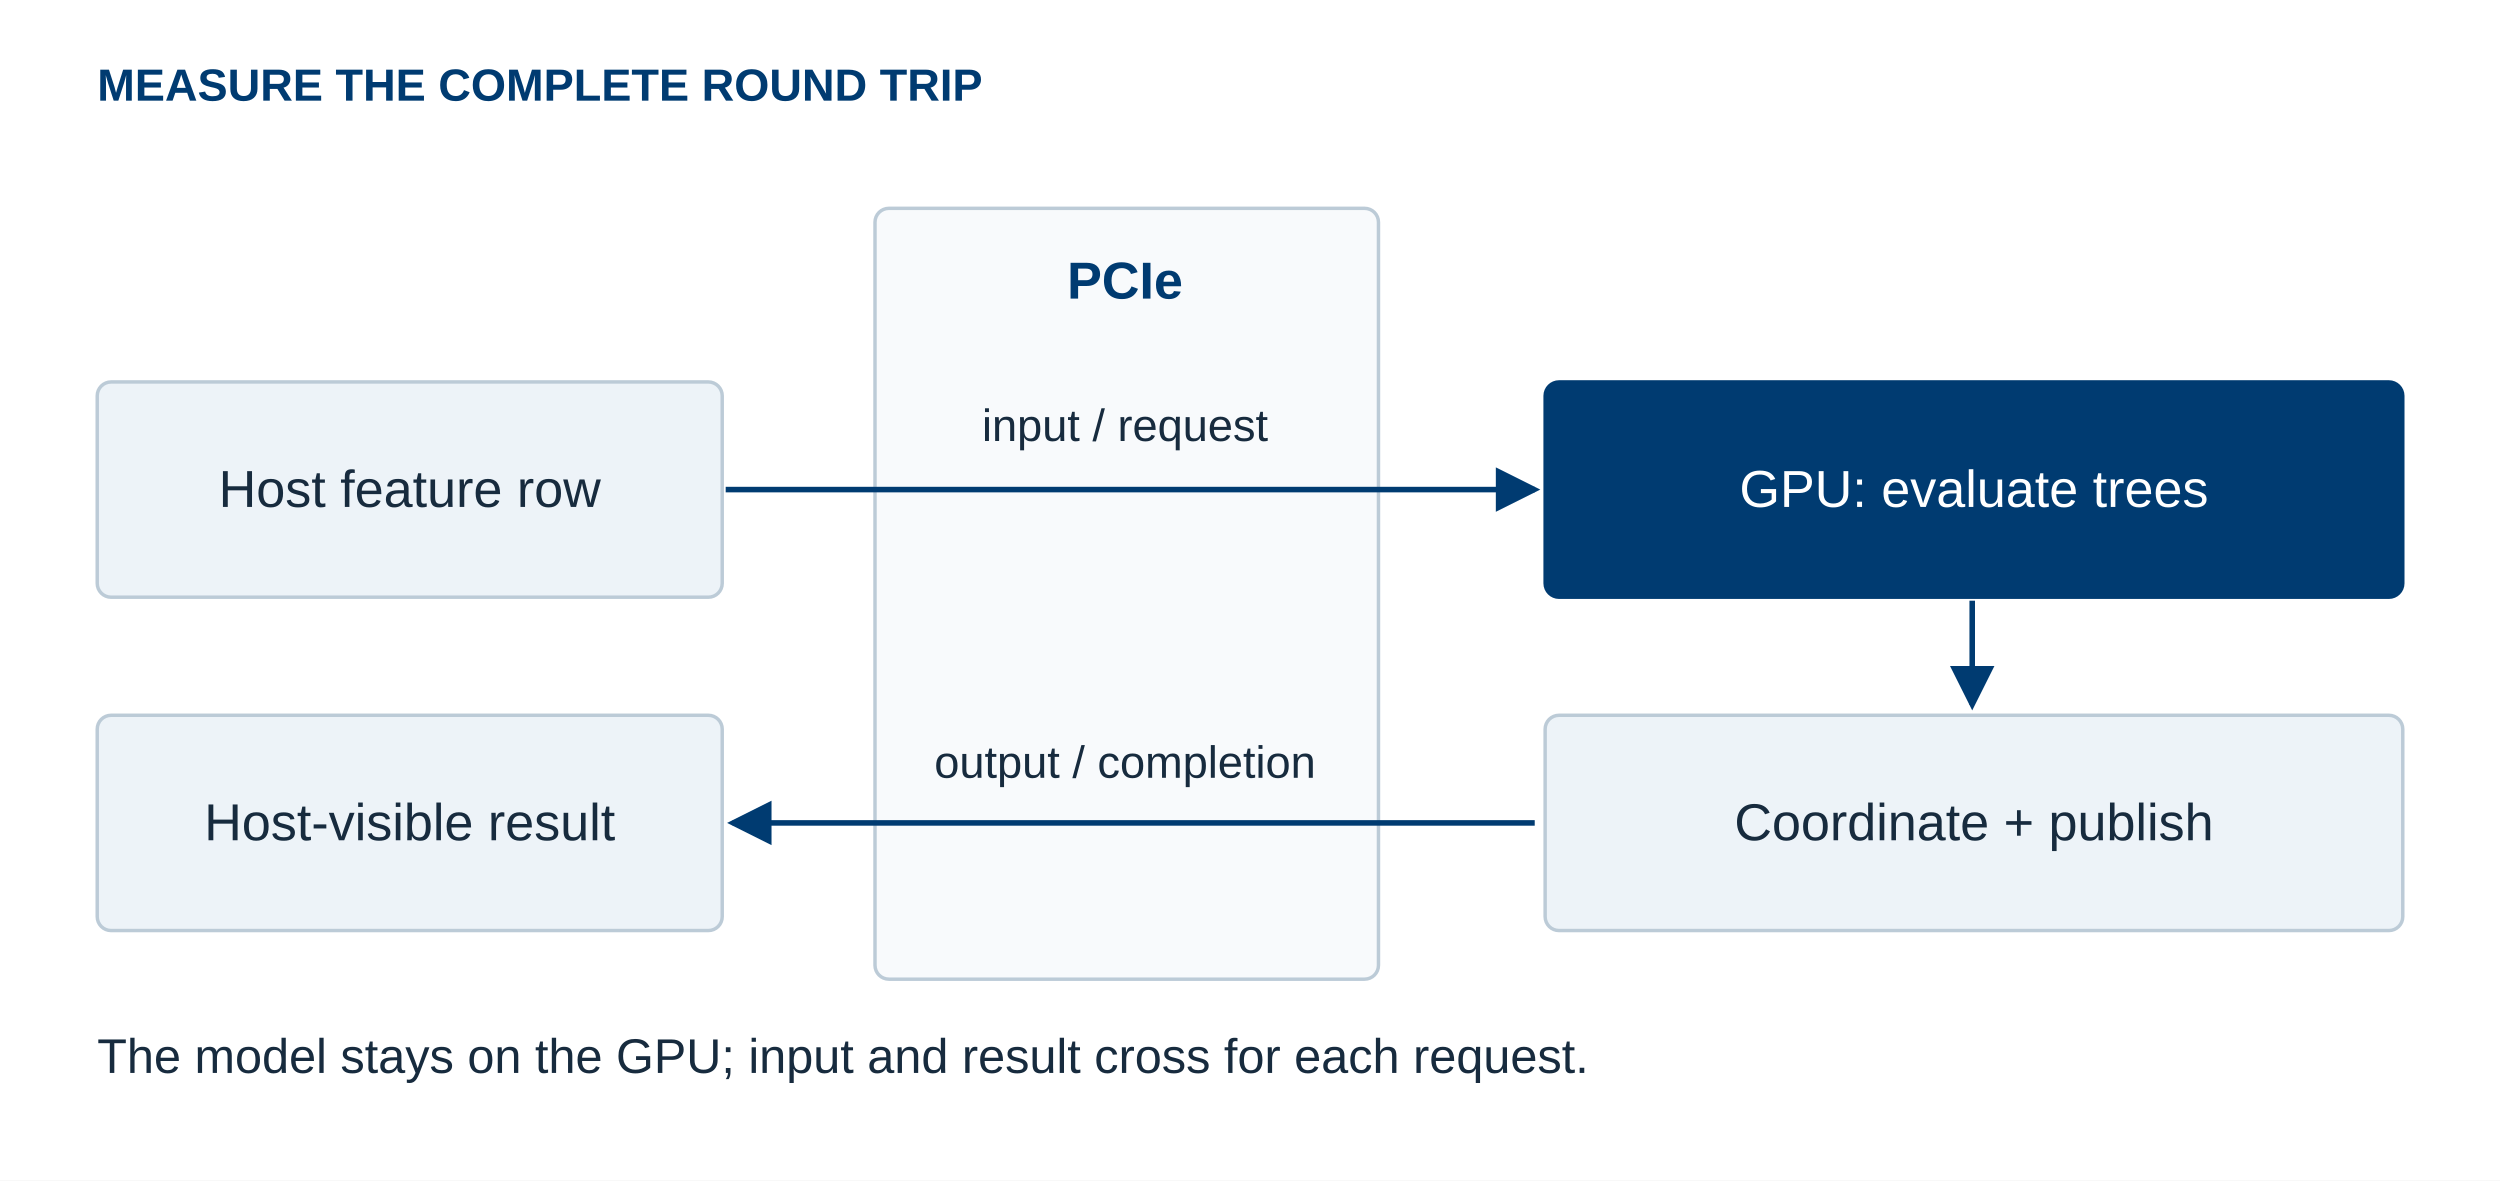
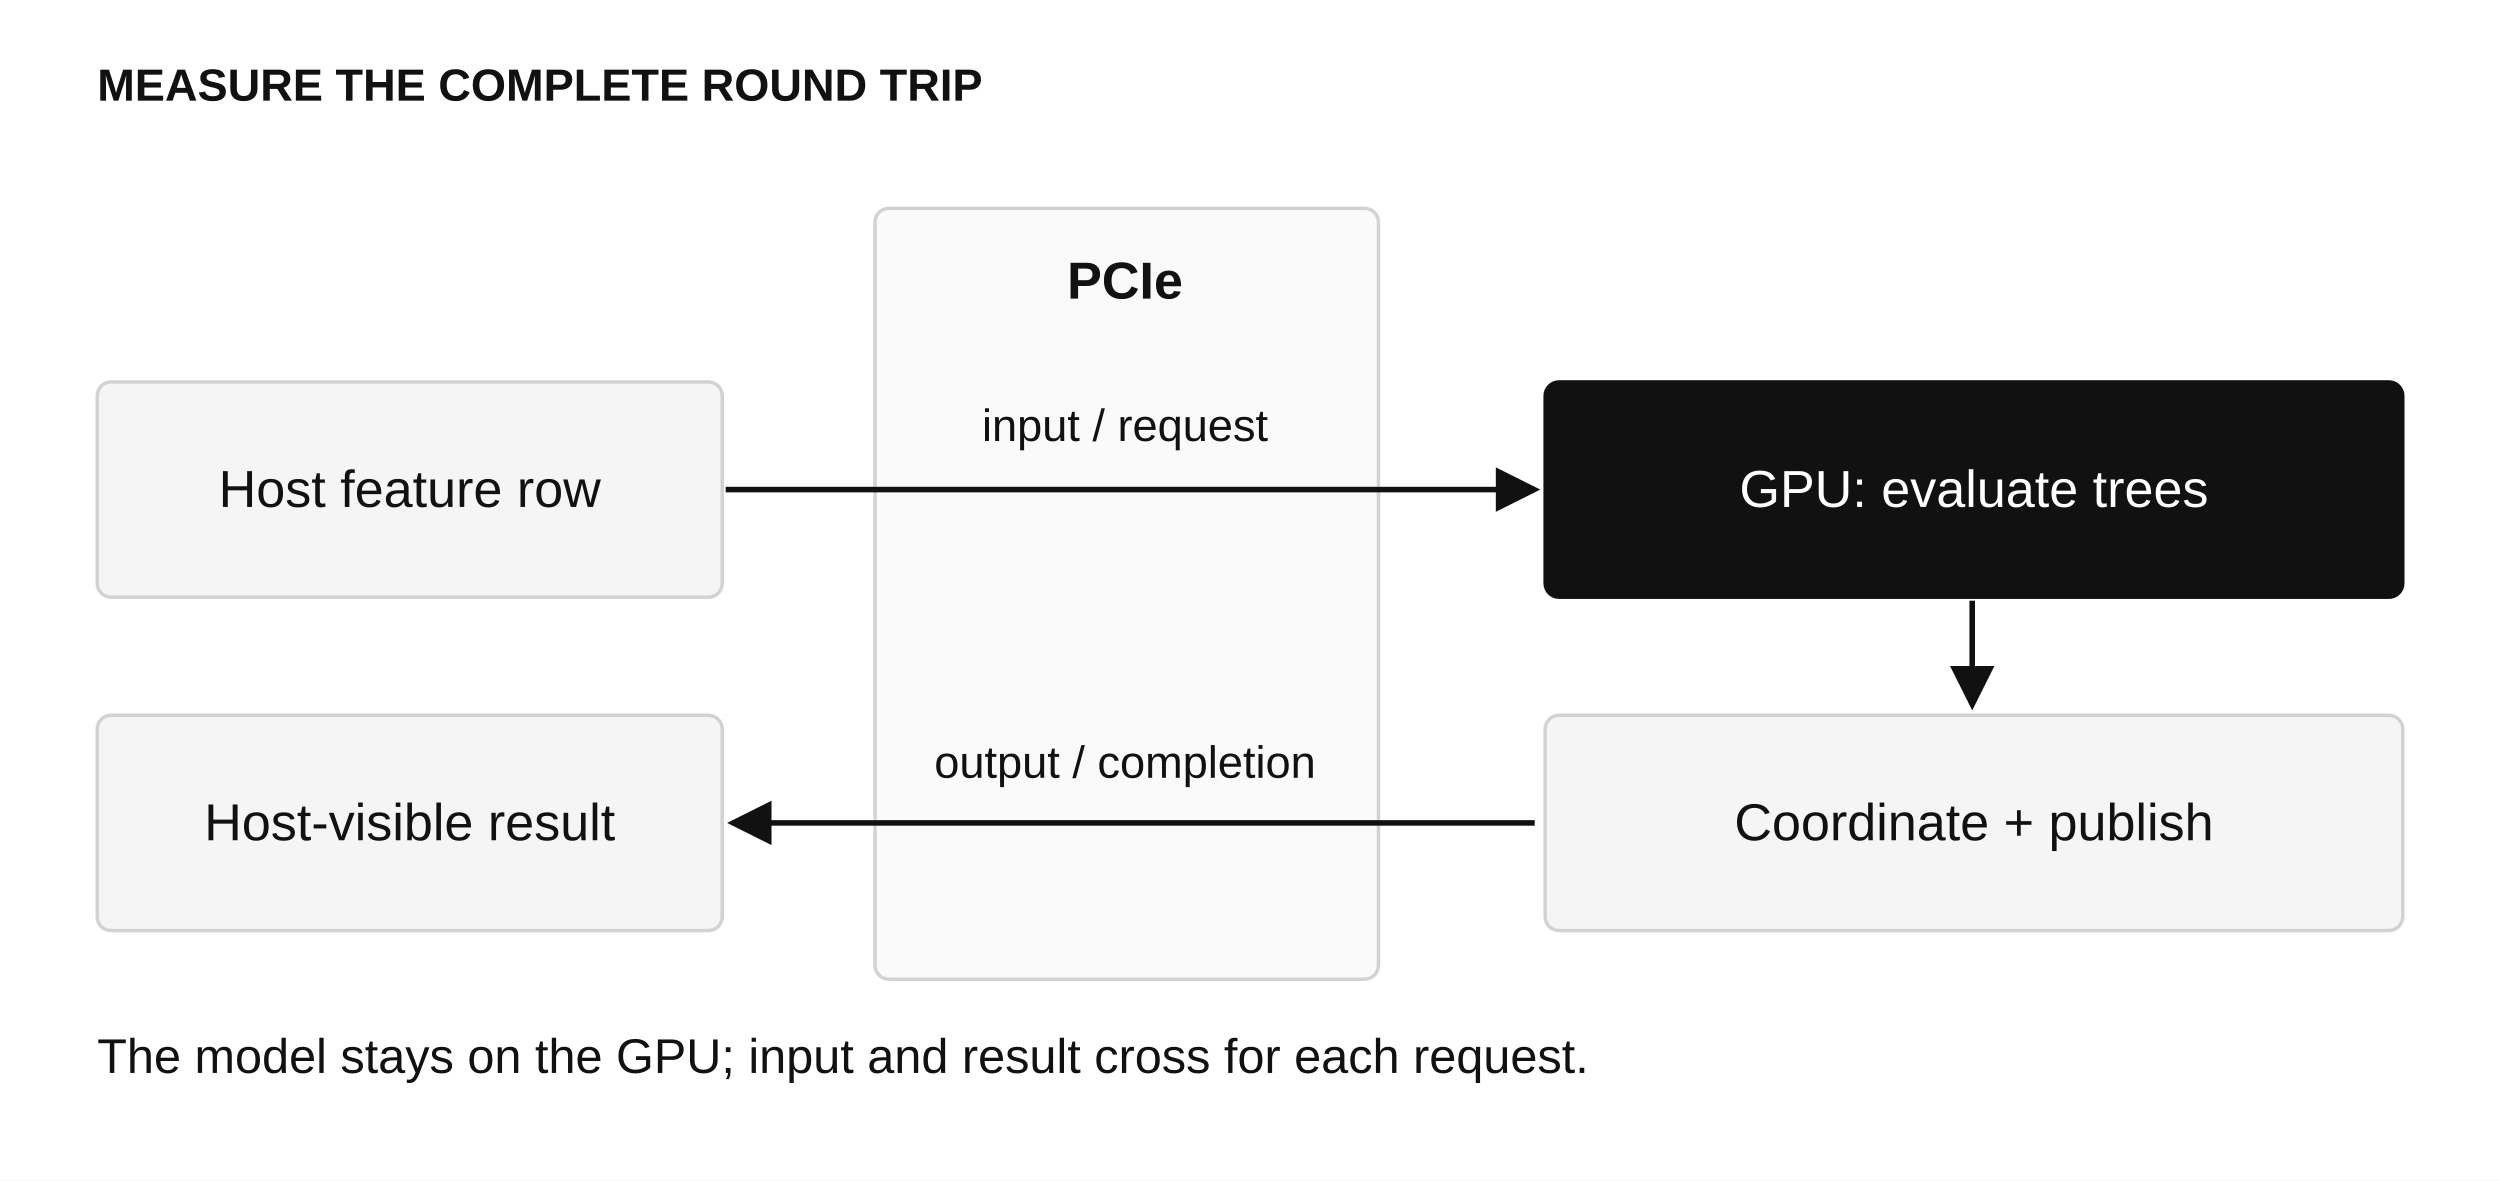
<svg xmlns="http://www.w3.org/2000/svg" width="720" height="340" viewBox="0 0 720 340" role="img" aria-labelledby="title">
  <defs>
    <marker id="arrow" markerWidth="8" markerHeight="8" refX="7" refY="4" orient="auto">
-       <path d="M0 0 L8 4 L0 8Z" fill="#003b71" />
+       <path d="M0 0 L8 4 L0 8Z" fill="#111111" />
    </marker>
  </defs>
  <rect width="720" height="340" fill="white" />
-   <g font-family="Arial, Helvetica, sans-serif" fill="#172b3e">
-     <text x="28" y="29" font-size="13" font-weight="600" text-anchor="start" fill="#003b71">MEASURE THE COMPLETE ROUND TRIP</text>
-     <rect x="252" y="60" width="145" height="222" rx="4" fill="#f8fafc" stroke="#bccbd7" />
-     <text x="324" y="86" font-size="15" font-weight="600" text-anchor="middle" fill="#003b71">PCIe</text>
-     <rect x="28" y="110" width="180" height="62" rx="4" fill="#edf3f8" stroke="#bccbd7" />
-     <text x="118.0" y="146.0" font-size="15" font-weight="400" text-anchor="middle" fill="#172b3e">Host feature row</text>
-     <rect x="445" y="110" width="247" height="62" rx="4" fill="#003b71" stroke="#003b71" />
+   <g font-family="Arial, Helvetica, sans-serif" fill="#111111">
+     <text x="28" y="29" font-size="13" font-weight="600" text-anchor="start" fill="#111111">MEASURE THE COMPLETE ROUND TRIP</text>
+     <rect x="252" y="60" width="145" height="222" rx="4" fill="#fafafa" stroke="#d2d2d2" />
+     <text x="324" y="86" font-size="15" font-weight="600" text-anchor="middle" fill="#111111">PCIe</text>
+     <rect x="28" y="110" width="180" height="62" rx="4" fill="#f5f5f5" stroke="#d2d2d2" />
+     <text x="118.0" y="146.0" font-size="15" font-weight="400" text-anchor="middle" fill="#111111">Host feature row</text>
+     <rect x="445" y="110" width="247" height="62" rx="4" fill="#111111" stroke="#111111" />
    <text x="568.5" y="146.0" font-size="15" font-weight="400" text-anchor="middle" fill="white">GPU: evaluate trees</text>
-     <path d="M209 141 L442 141" fill="none" stroke="#003b71" stroke-width="1.6" marker-end="url(#arrow)" />
-     <text x="324" y="127" font-size="13" font-weight="400" text-anchor="middle" fill="#172b3e">input / request</text>
-     <rect x="445" y="206" width="247" height="62" rx="4" fill="#edf3f8" stroke="#bccbd7" />
-     <text x="568.5" y="242.0" font-size="15" font-weight="400" text-anchor="middle" fill="#172b3e">Coordinate + publish</text>
-     <path d="M568 173 L568 203" fill="none" stroke="#003b71" stroke-width="1.6" marker-end="url(#arrow)" />
-     <rect x="28" y="206" width="180" height="62" rx="4" fill="#edf3f8" stroke="#bccbd7" />
-     <text x="118.0" y="242.0" font-size="15" font-weight="400" text-anchor="middle" fill="#172b3e">Host-visible result</text>
-     <path d="M442 237 L211 237" fill="none" stroke="#003b71" stroke-width="1.6" marker-end="url(#arrow)" />
-     <text x="324" y="224" font-size="13" font-weight="400" text-anchor="middle" fill="#172b3e">output / completion</text>
-     <text x="28" y="309" font-size="14" font-weight="400" text-anchor="start" fill="#172b3e">The model stays on the GPU; input and result cross for each request.</text>
+     <path d="M209 141 L442 141" fill="none" stroke="#111111" stroke-width="1.6" marker-end="url(#arrow)" />
+     <text x="324" y="127" font-size="13" font-weight="400" text-anchor="middle" fill="#111111">input / request</text>
+     <rect x="445" y="206" width="247" height="62" rx="4" fill="#f5f5f5" stroke="#d2d2d2" />
+     <text x="568.5" y="242.0" font-size="15" font-weight="400" text-anchor="middle" fill="#111111">Coordinate + publish</text>
+     <path d="M568 173 L568 203" fill="none" stroke="#111111" stroke-width="1.6" marker-end="url(#arrow)" />
+     <rect x="28" y="206" width="180" height="62" rx="4" fill="#f5f5f5" stroke="#d2d2d2" />
+     <text x="118.0" y="242.0" font-size="15" font-weight="400" text-anchor="middle" fill="#111111">Host-visible result</text>
+     <path d="M442 237 L211 237" fill="none" stroke="#111111" stroke-width="1.6" marker-end="url(#arrow)" />
+     <text x="324" y="224" font-size="13" font-weight="400" text-anchor="middle" fill="#111111">output / completion</text>
+     <text x="28" y="309" font-size="14" font-weight="400" text-anchor="start" fill="#111111">The model stays on the GPU; input and result cross for each request.</text>
  </g>
</svg>
